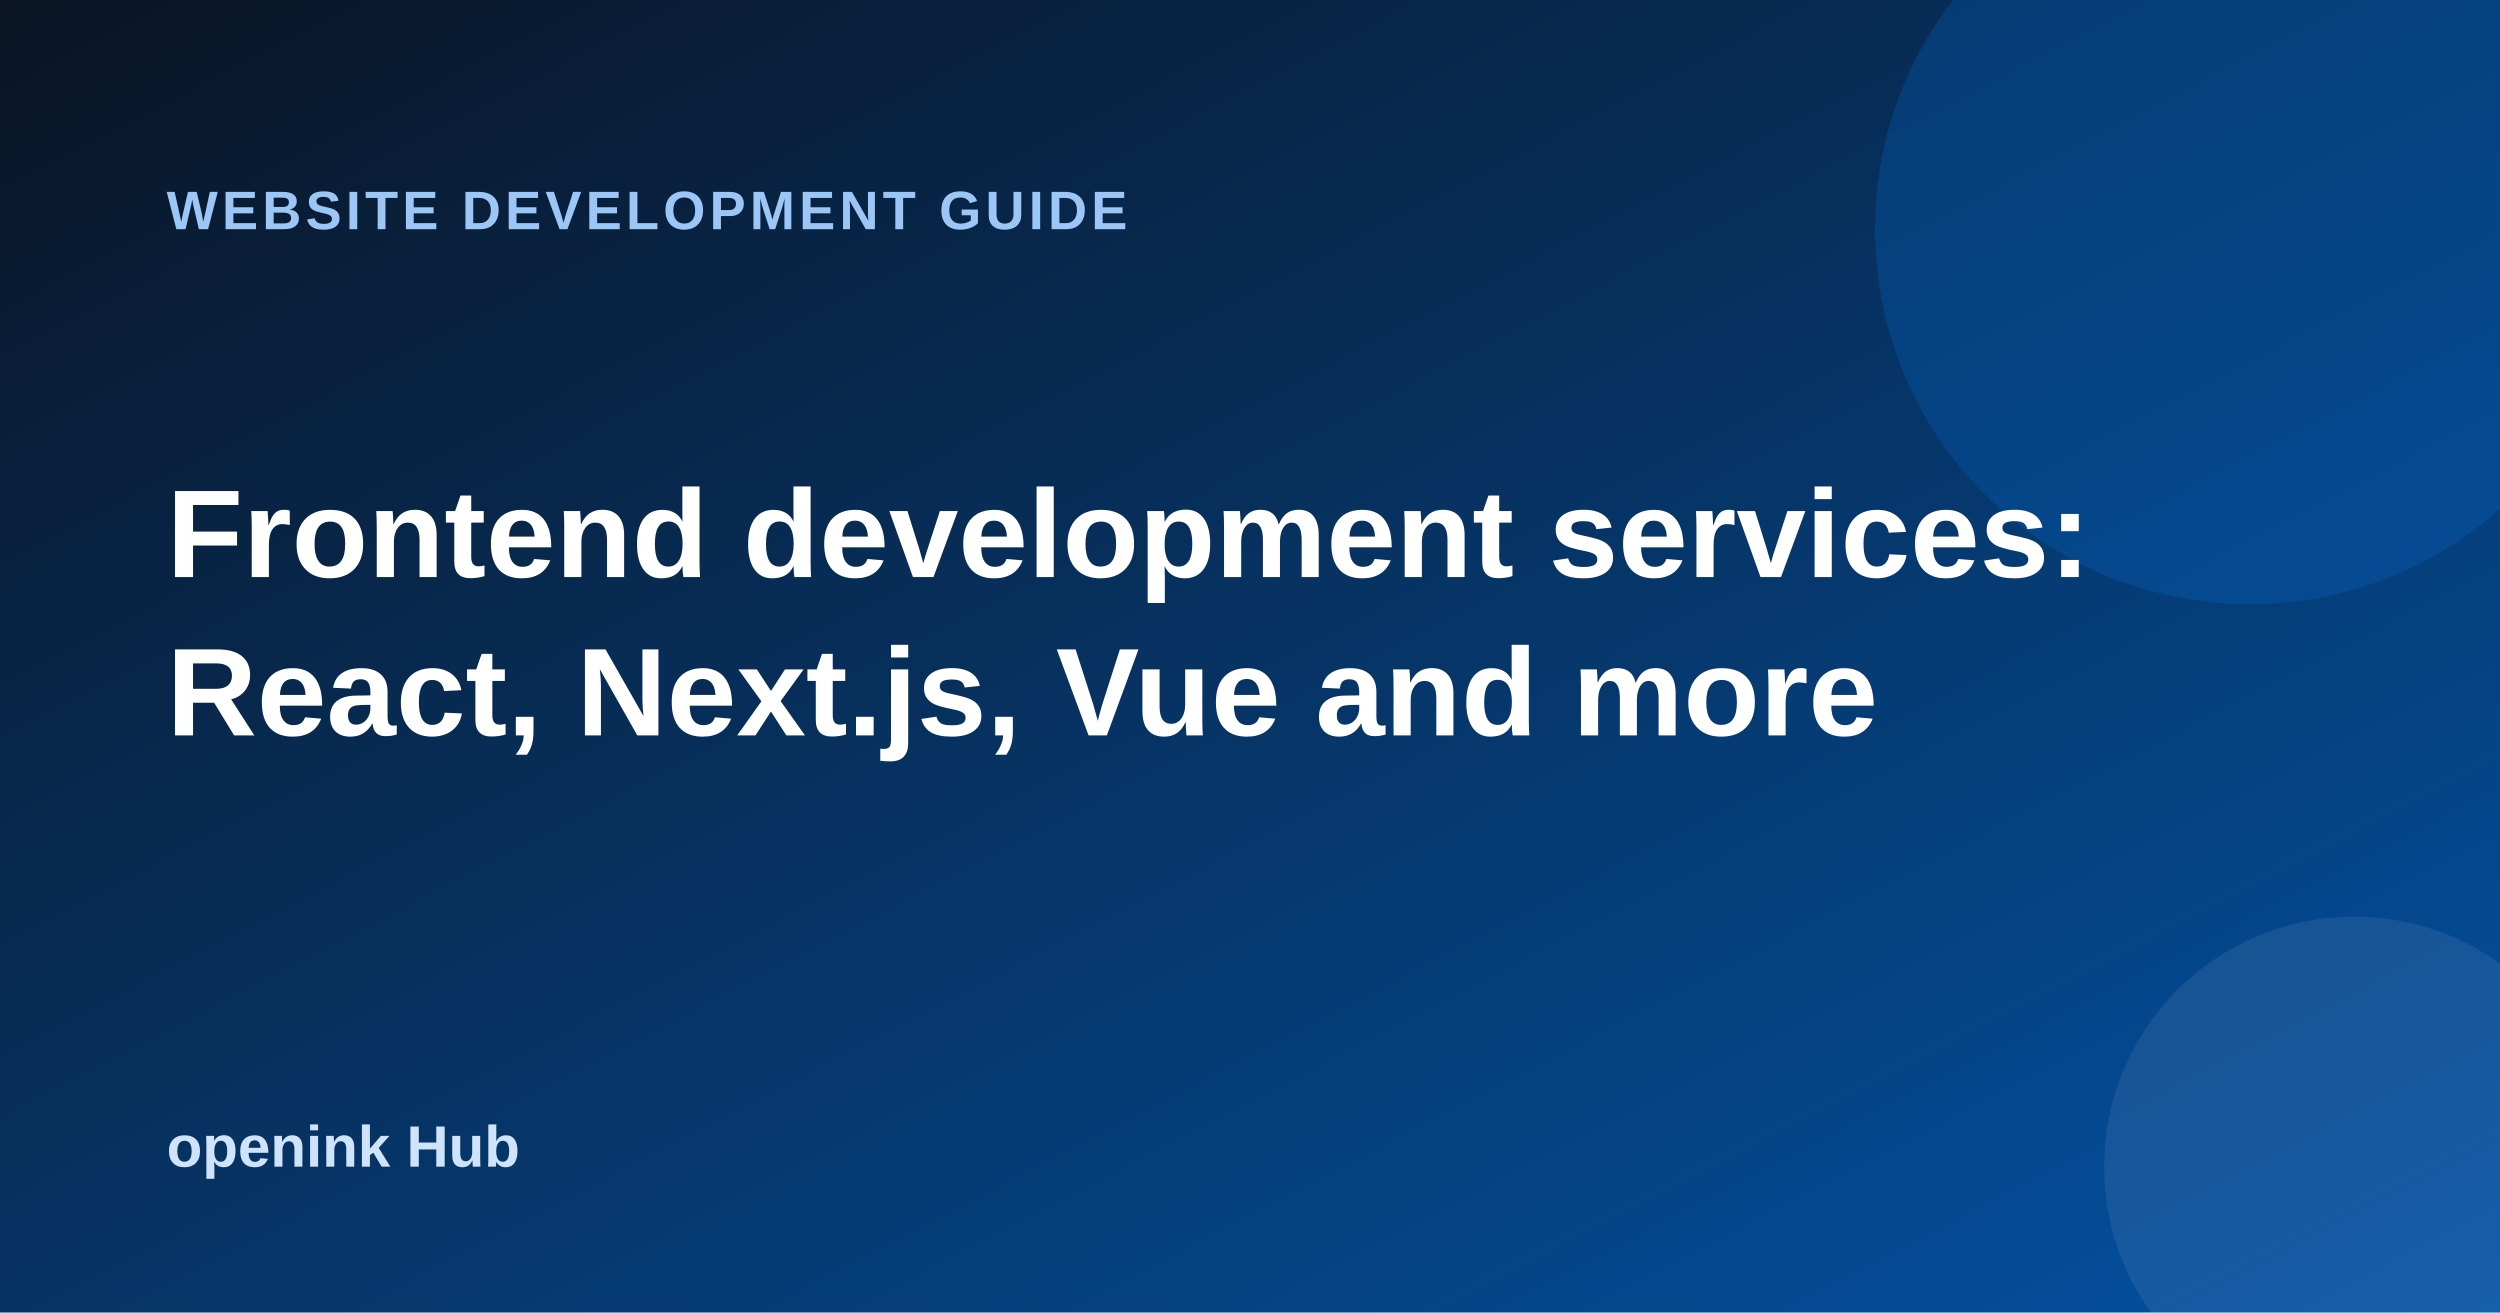
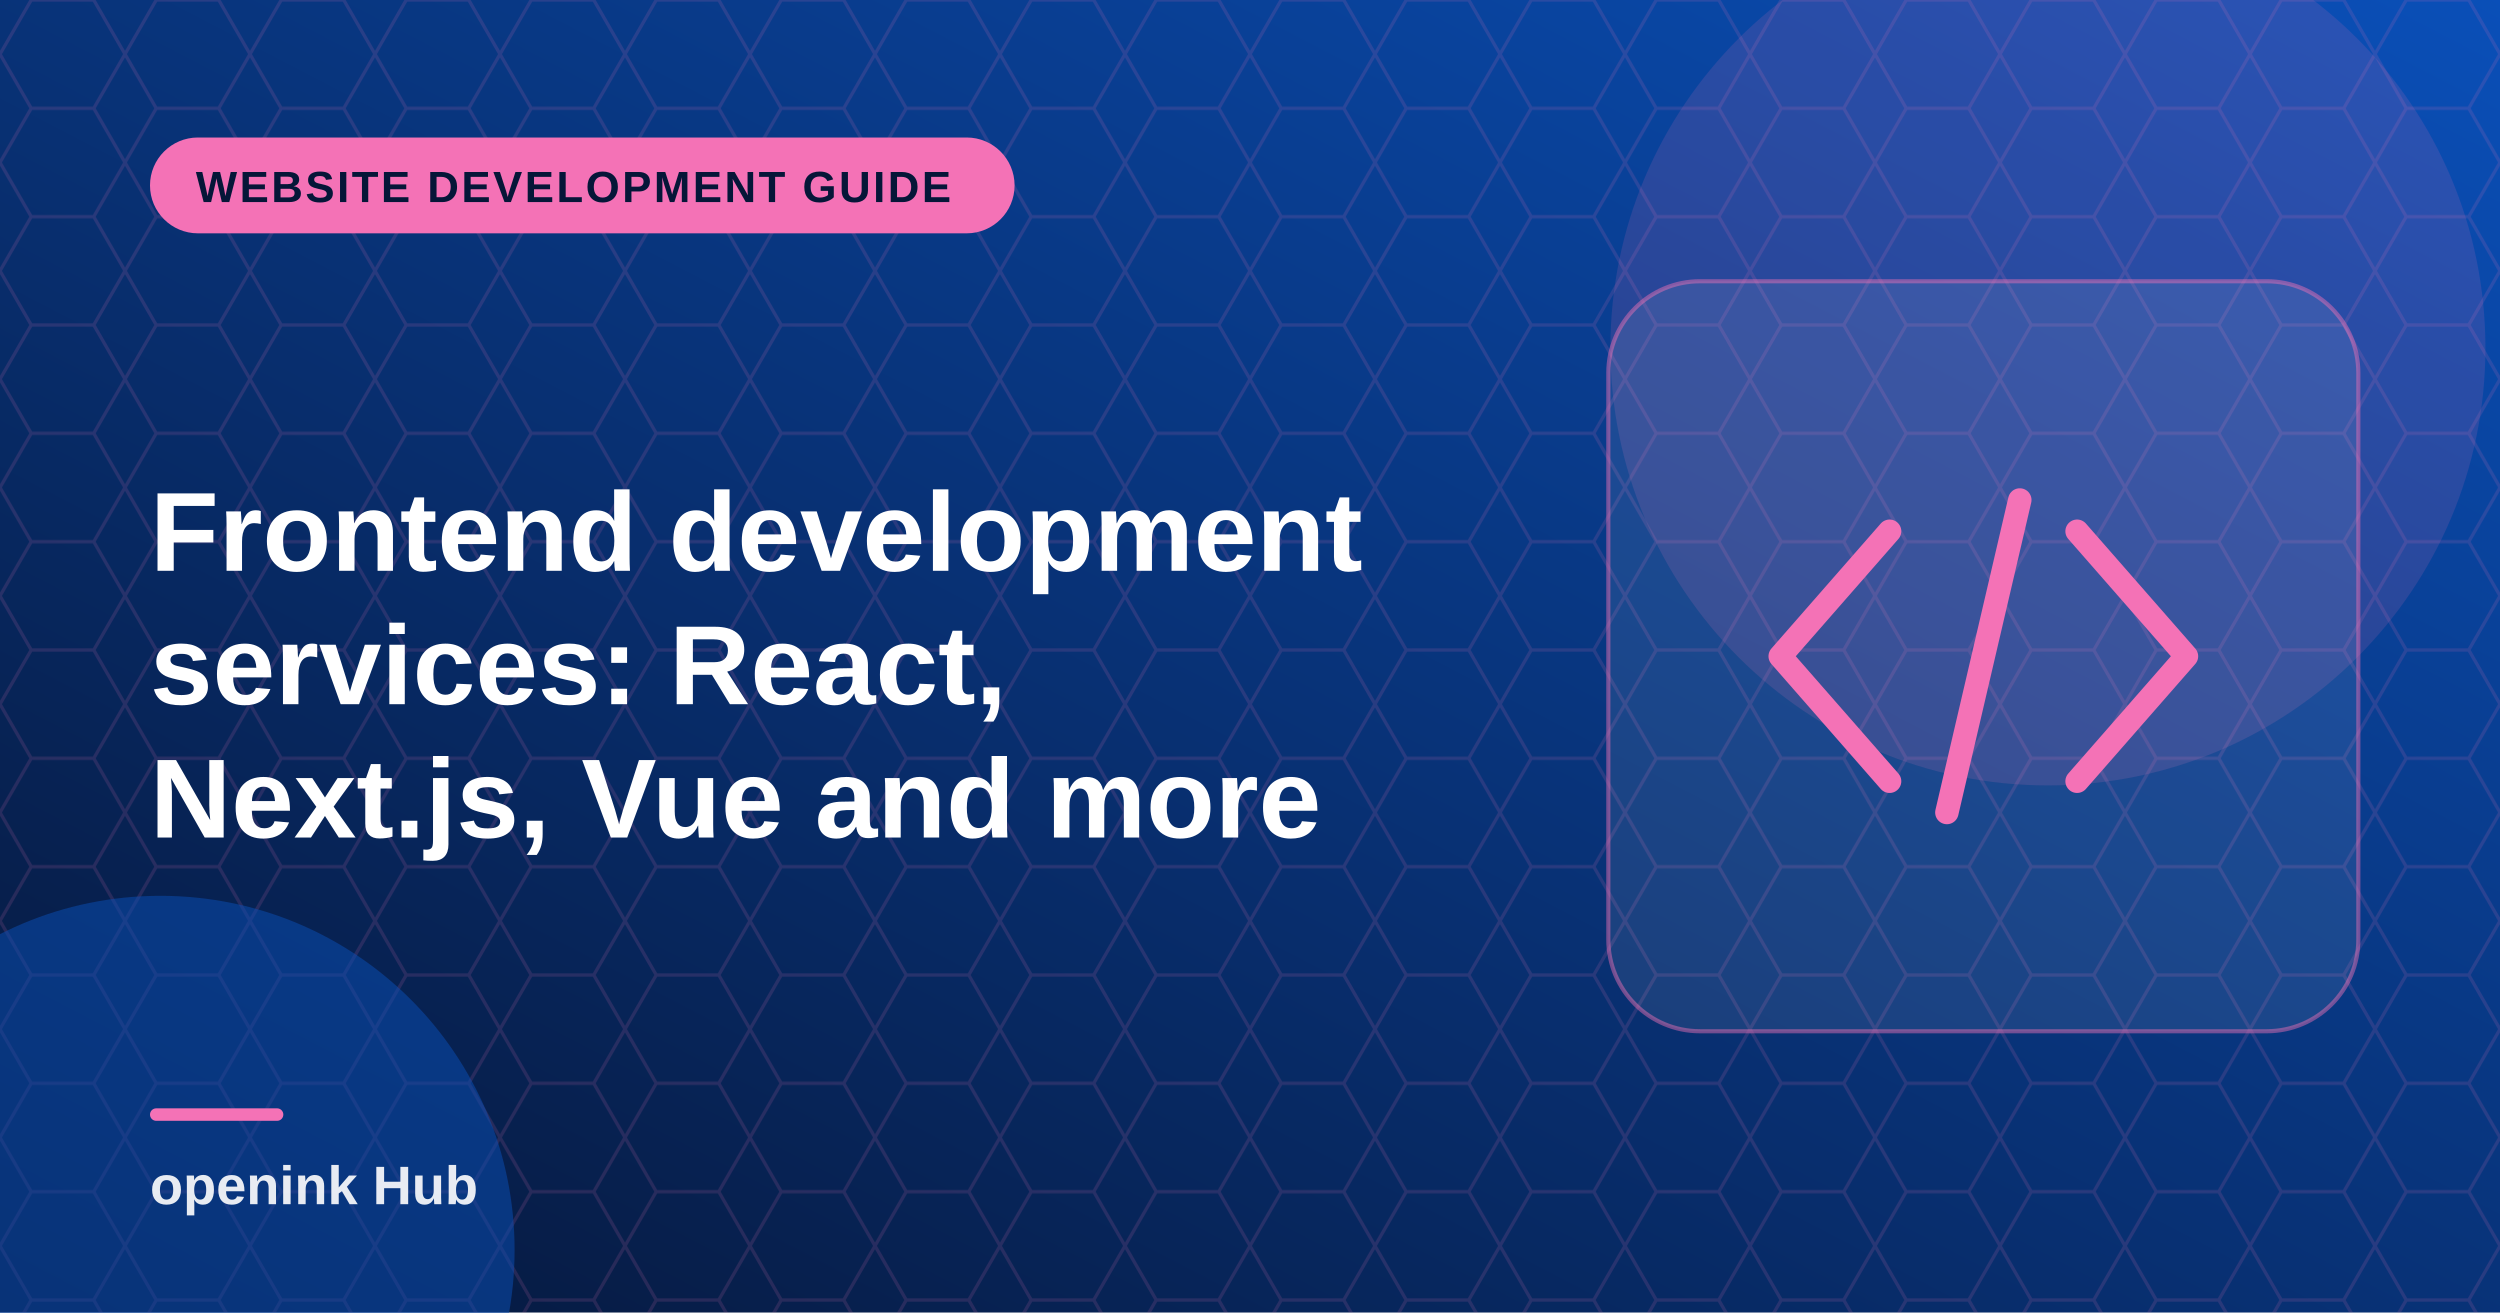
<svg xmlns="http://www.w3.org/2000/svg" width="1200" height="630" viewBox="0 0 1200 630" role="img" aria-label="Frontend development services: React, Next.js, Vue and more">
  <defs>
-     <linearGradient id="g" x1="0" y1="0" x2="1" y2="1">
-       <stop offset="0" stop-color="#0a1424" />
-       <stop offset="1" stop-color="#0352a3" />
+     <linearGradient id="g" x1="0" y1="1" x2="1" y2="0">
+       <stop offset="0" stop-color="#061638" />
+       <stop offset="1" stop-color="#0a4fb8" />
    </linearGradient>
+     <pattern id="p" width="60" height="52" patternUnits="userSpaceOnUse">
+       <path d="M15 0h30l15 26-15 26H15L0 26Z" fill="none" stroke="#f472b6" stroke-width="1.6" />
+     </pattern>
+     <style>.ic{fill:none;stroke:#f472b6;stroke-width:9;stroke-linecap:round;stroke-linejoin:round}.ic .f{fill:#f472b6;stroke:none}</style>
  </defs>
  <rect width="1200" height="630" fill="url(#g)" />
-   <circle cx="1080" cy="110" r="180" fill="#046bd2" opacity=".25" />
-   <circle cx="1130" cy="560" r="120" fill="#eef5fd" opacity=".08" />
-   <text x="80" y="110" fill="#9cc6f5" font-family="Segoe UI,Arial,sans-serif" font-size="26" font-weight="600" letter-spacing="2">WEBSITE DEVELOPMENT GUIDE</text>
-   <text x="80" y="277" fill="#fff" font-family="Segoe UI,Arial,sans-serif" font-size="60" font-weight="700">Frontend development services:</text>
-   <text x="80" y="353" fill="#fff" font-family="Segoe UI,Arial,sans-serif" font-size="60" font-weight="700">React, Next.js, Vue and more</text>
-   <text x="80" y="560" fill="#cfe3fa" font-family="Segoe UI,Arial,sans-serif" font-size="28" font-weight="600">openink Hub</text>
+   <rect width="1200" height="630" fill="url(#p)" opacity=".14" />
+   <circle cx="983" cy="167" r="210" fill="#f472b6" opacity=".14" />
+   <circle cx="77" cy="600" r="170" fill="#0a4fb8" opacity=".5" />
+   <rect x="772" y="135" width="360" height="360" rx="44" fill="#fff" fill-opacity=".08" stroke="#f472b6" stroke-opacity=".45" stroke-width="2" />
+   <g class="ic" transform="translate(827 190) scale(1.25)">
+     <path d="M64 52 22 100l42 48M136 52l42 48-42 48M114 40 86 160" />
+   </g>
+   <rect x="72" y="66" width="415" height="46" rx="23" fill="#f472b6" />
+   <text x="94" y="97" fill="#061638" font-family="Segoe UI,Arial,sans-serif" font-size="21" font-weight="700" letter-spacing="1.2">WEBSITE DEVELOPMENT GUIDE</text>
+   <text x="72" y="274" fill="#fff" font-family="Segoe UI,Arial,sans-serif" font-size="54" font-weight="800">Frontend development</text>
+   <text x="72" y="338" fill="#fff" font-family="Segoe UI,Arial,sans-serif" font-size="54" font-weight="800">services: React,</text>
+   <text x="72" y="402" fill="#fff" font-family="Segoe UI,Arial,sans-serif" font-size="54" font-weight="800">Next.js, Vue and more</text>
+   <rect x="72" y="532" width="64" height="6" rx="3" fill="#f472b6" />
+   <text x="72" y="578" fill="#fff" fill-opacity=".9" font-family="Segoe UI,Arial,sans-serif" font-size="26" font-weight="700">openink Hub</text>
+   <text x="236" y="578" fill="#fff" fill-opacity=".6" font-family="Segoe UI,Arial,sans-serif" font-size="22" font-weight="600" />
</svg>
